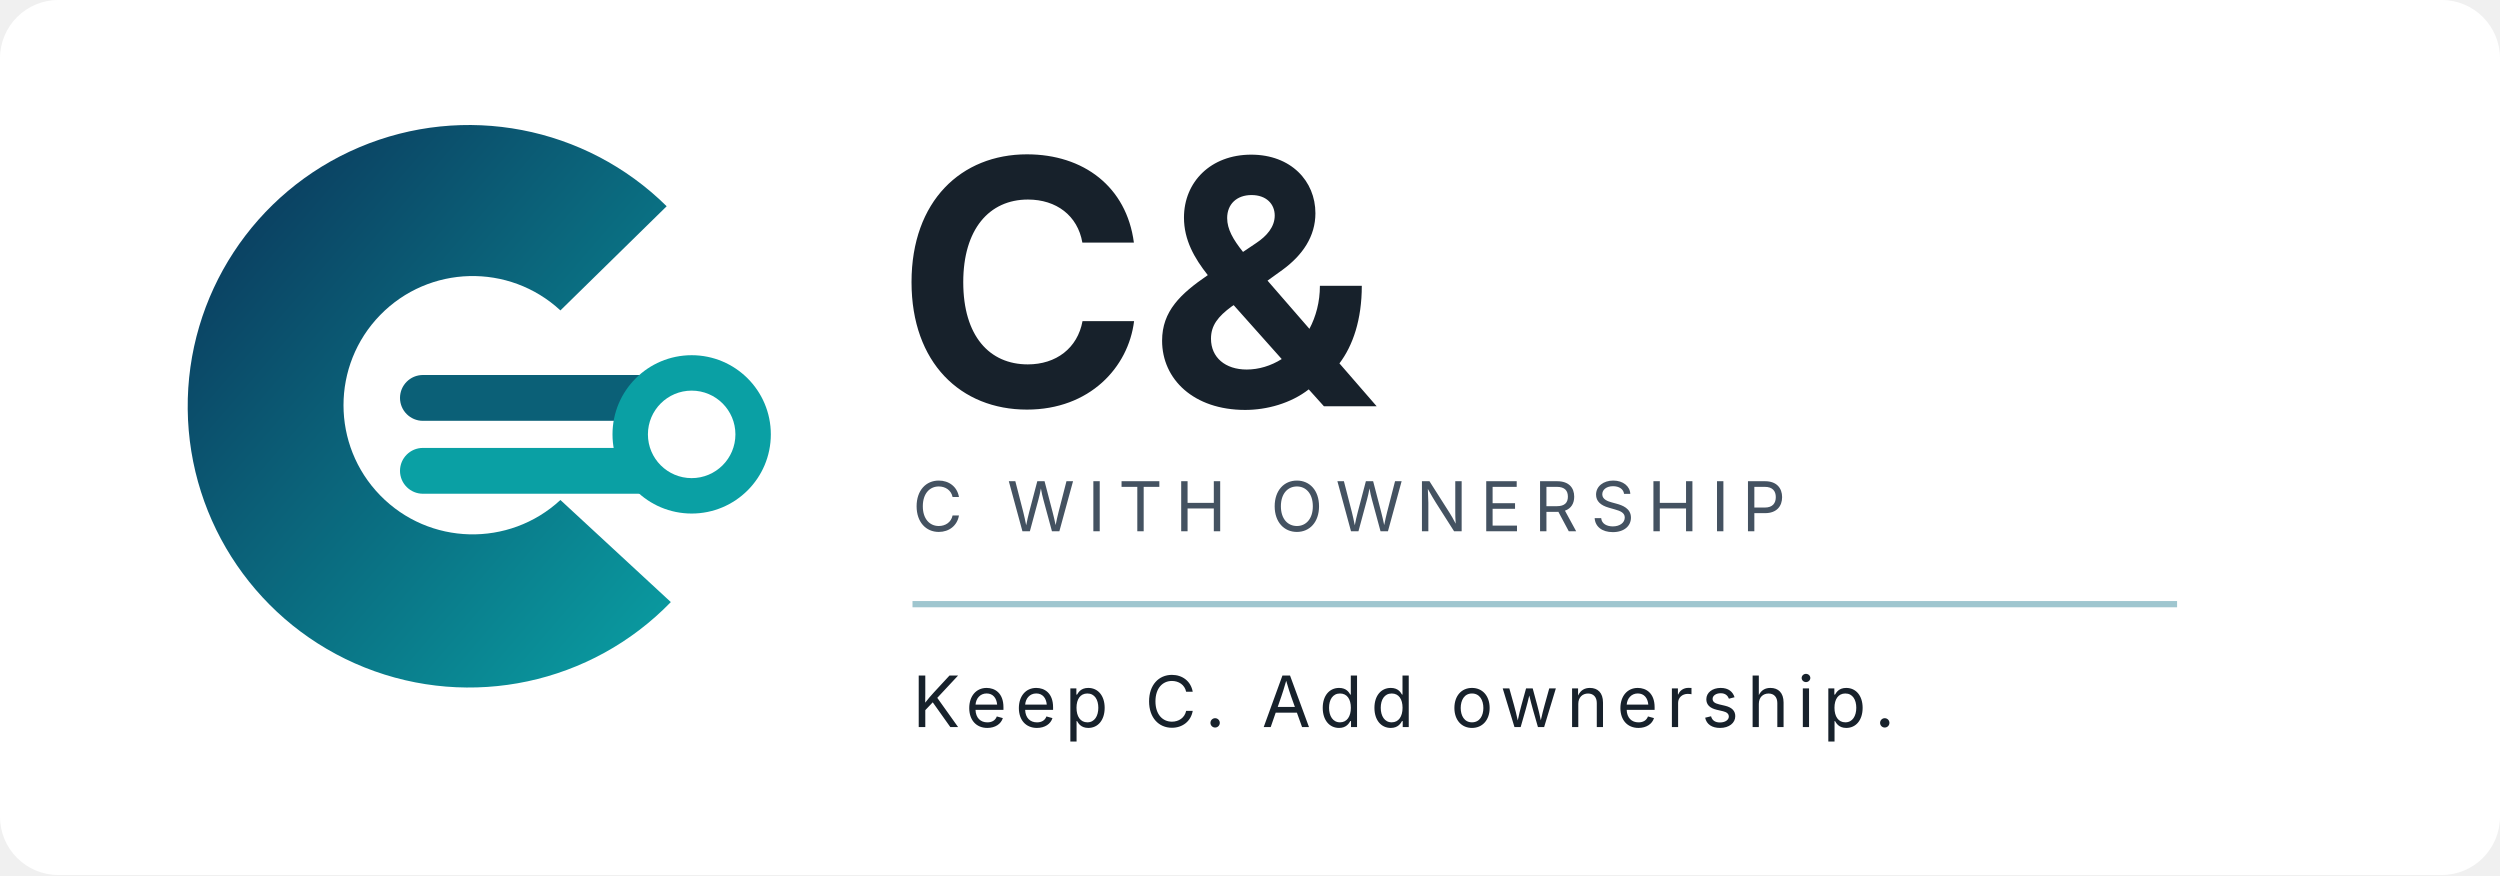
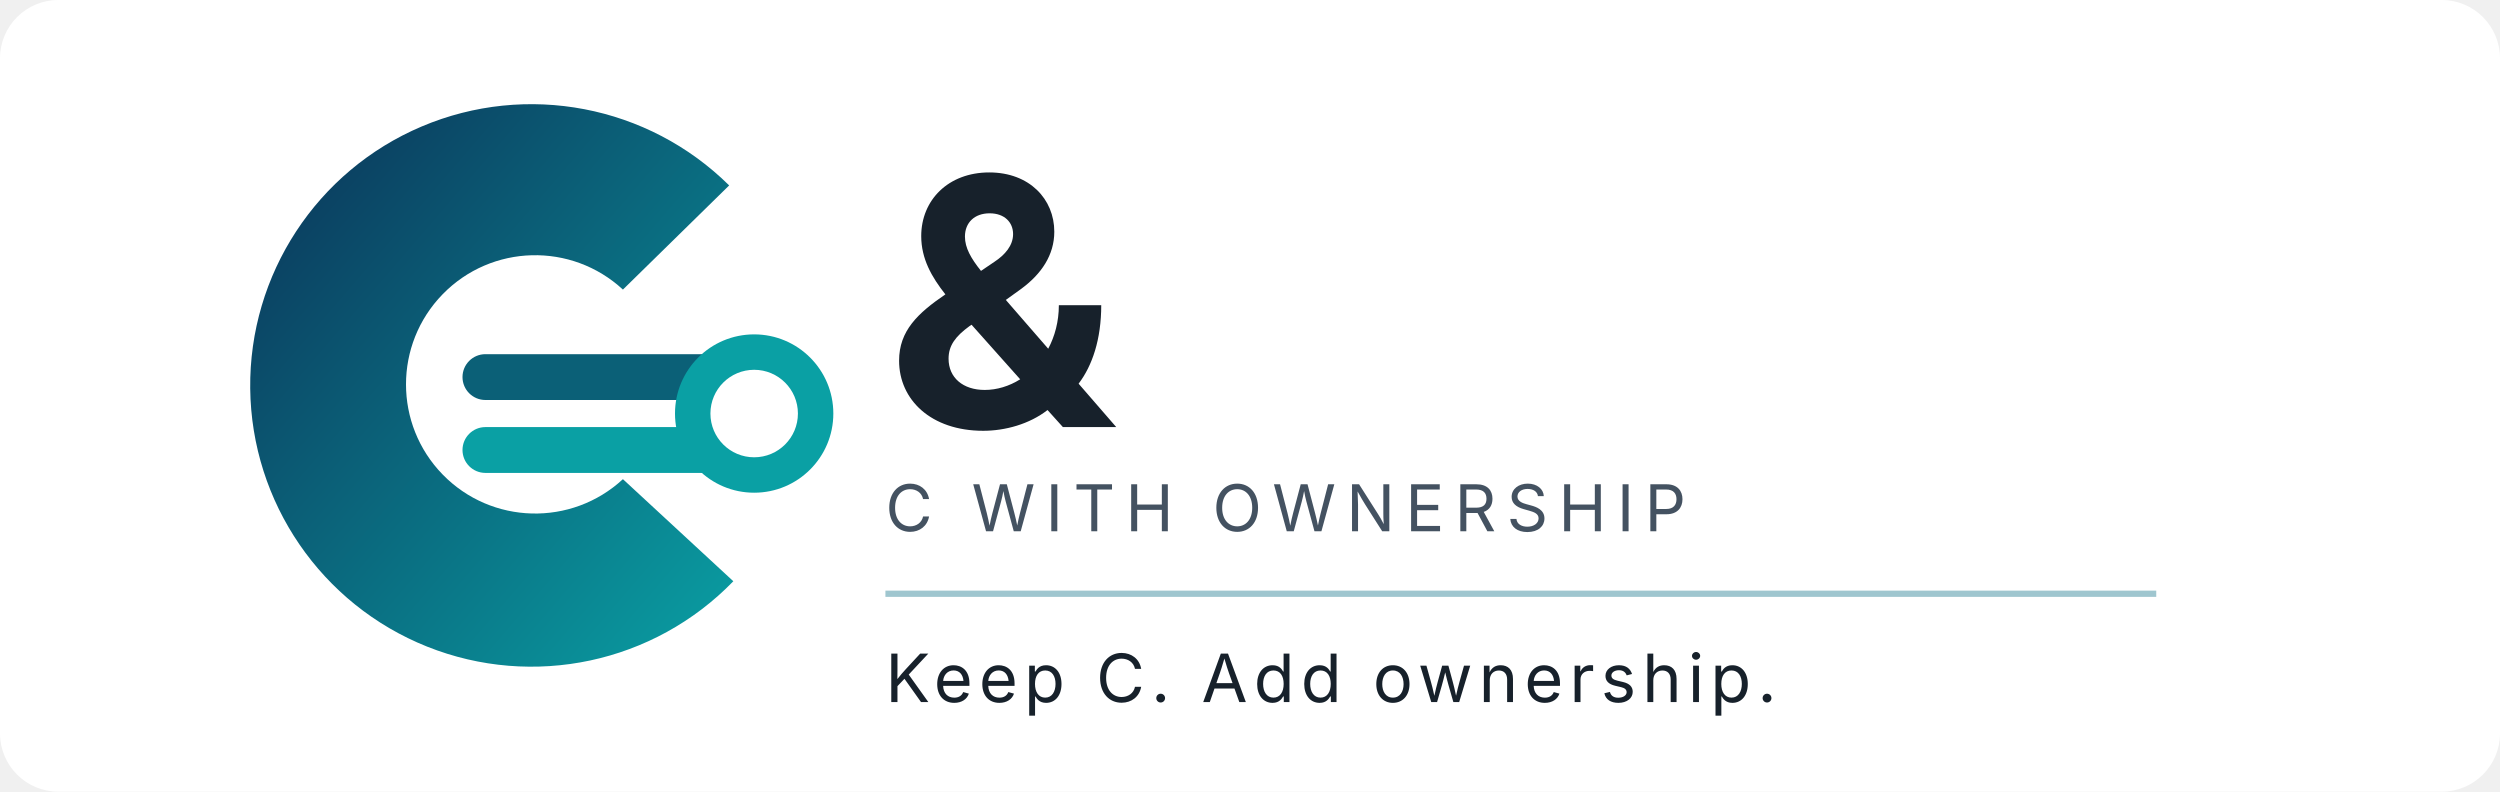
- <svg xmlns="http://www.w3.org/2000/svg" width="1200" height="420" viewBox="0 0 1200 420" role="img" aria-labelledby="title desc">
+ <svg xmlns="http://www.w3.org/2000/svg" width="1200" height="380" viewBox="0 0 1200 380" role="img" aria-labelledby="title desc">
  <defs>
-     <linearGradient id="g" x1="0" x2="1" y1="0" y2="1">
+     <linearGradient id="cand-gradient" x1="0" x2="1" y1="0" y2="1">
      <stop offset="0" stop-color="#0b3157" />
      <stop offset="1" stop-color="#0aa0a4" />
    </linearGradient>
    <style>
-     .text{font-family:Inter,Segoe UI,Arial,sans-serif;fill:#17212b}
-     .sub{font-family:Inter,Segoe UI,Arial,sans-serif;fill:#445261;letter-spacing:6px}
-   </style>
+       .word{font-family:Inter,"Segoe UI",Arial,sans-serif;fill:#17212b}
+       .sub{font-family:Inter,"Segoe UI",Arial,sans-serif;fill:#445261;letter-spacing:5px}
+     </style>
  </defs>
-   <rect width="1200" height="420" rx="28" fill="#ffffff" />
-   <g transform="translate(90 54)">
-     <path d="M230 45a135 135 0 1 0 2 190l-53-49a62 62 0 1 1 0-91z" fill="url(#g)" />
+   <rect width="1200" height="380" rx="28" fill="#ffffff" />
+   <g transform="translate(120 44)">
+     <path d="M230 45a135 135 0 1 0 2 190l-53-49a62 62 0 1 1 0-91z" fill="url(#cand-gradient)" />
    <rect x="102" y="126" width="128" height="22" rx="11" fill="#0b6077" />
    <rect x="102" y="161" width="128" height="22" rx="11" fill="#0aa0a4" />
    <circle cx="242" cy="154.5" r="38" fill="#0aa0a4" />
-     <circle cx="242" cy="154.5" r="21" fill="#fff" />
+     <circle cx="242" cy="154.5" r="21" fill="#ffffff" />
  </g>
-   <text x="430" y="195" class="text" font-size="164" font-weight="750">C&amp;</text>
-   <text x="438" y="255" class="sub" font-size="33">C WITH OWNERSHIP</text>
-   <line x1="438" y1="290" x2="1045" y2="290" stroke="#9fc6cf" stroke-width="3" />
-   <text x="438" y="349" class="text" font-size="34" letter-spacing="4">Keep C. Add ownership.</text>
+   <text x="425" y="205" class="word" font-size="166" font-weight="750">&amp;</text>
+   <text x="425" y="255" class="sub" font-size="31">C WITH OWNERSHIP</text>
+   <line x1="425" y1="285" x2="1035" y2="285" stroke="#9fc6cf" stroke-width="3" />
+   <text x="425" y="337" class="word" font-size="32" letter-spacing="3">Keep C. Add ownership.</text>
</svg>
